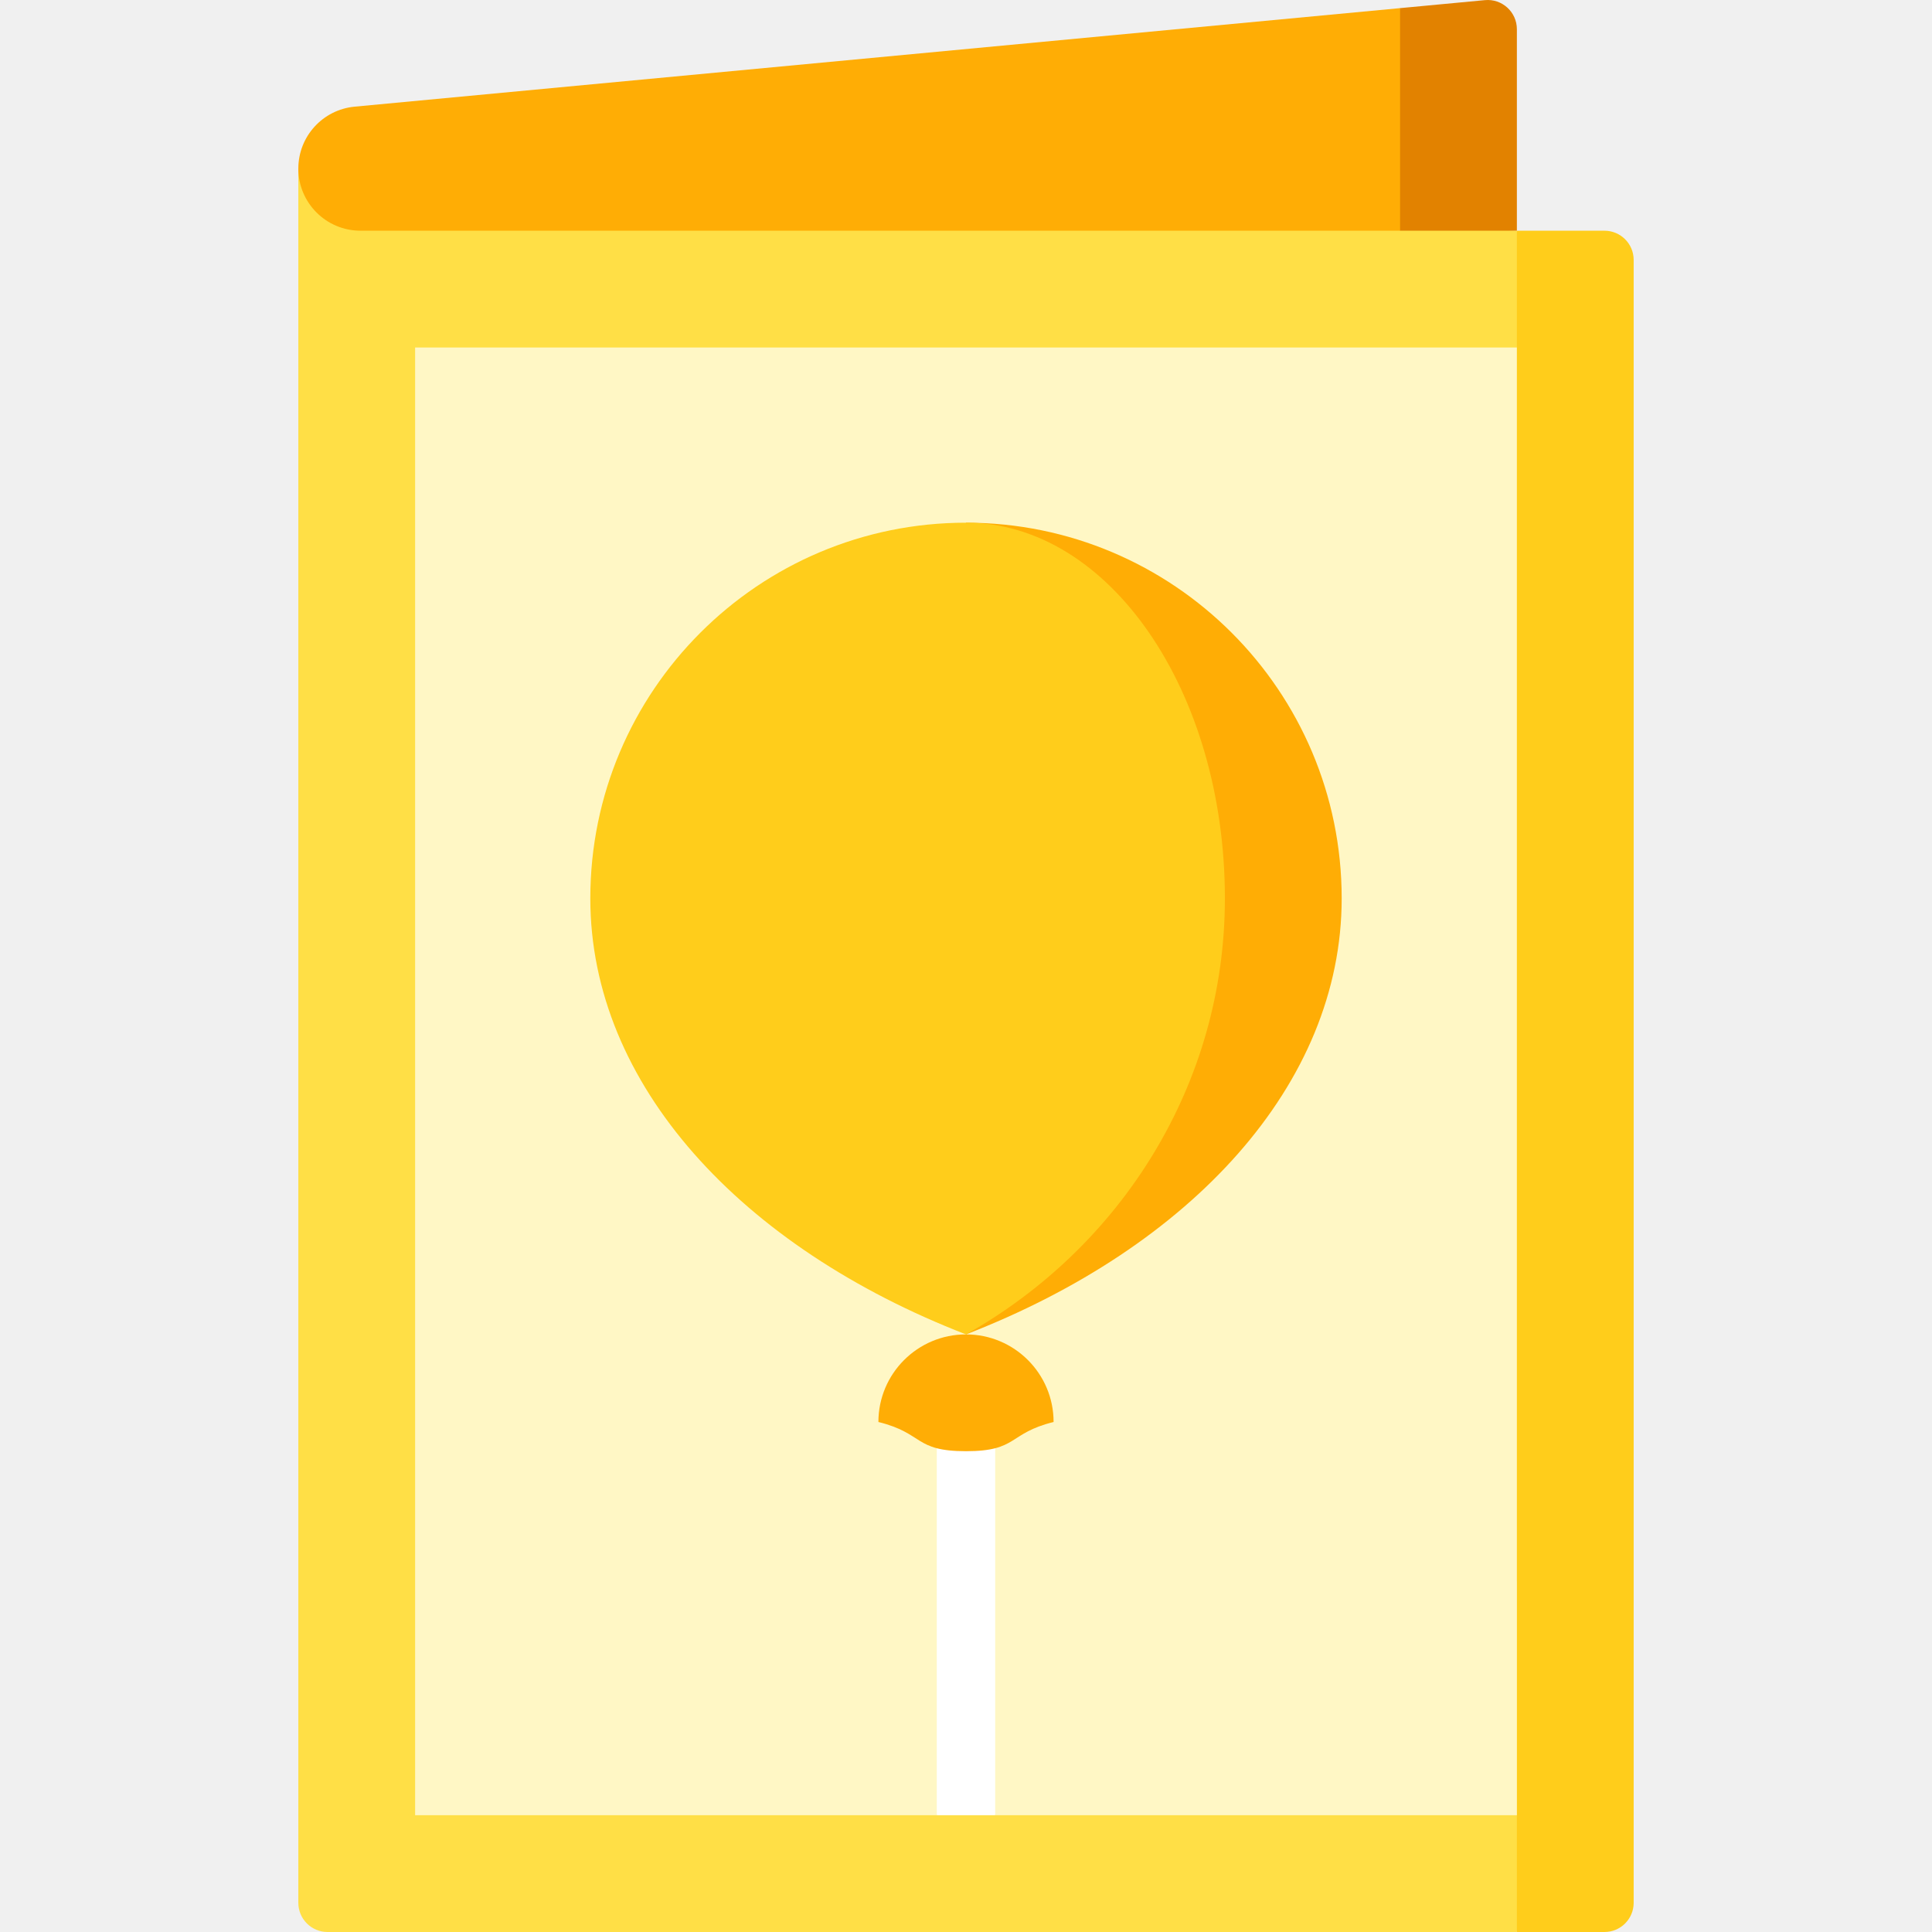
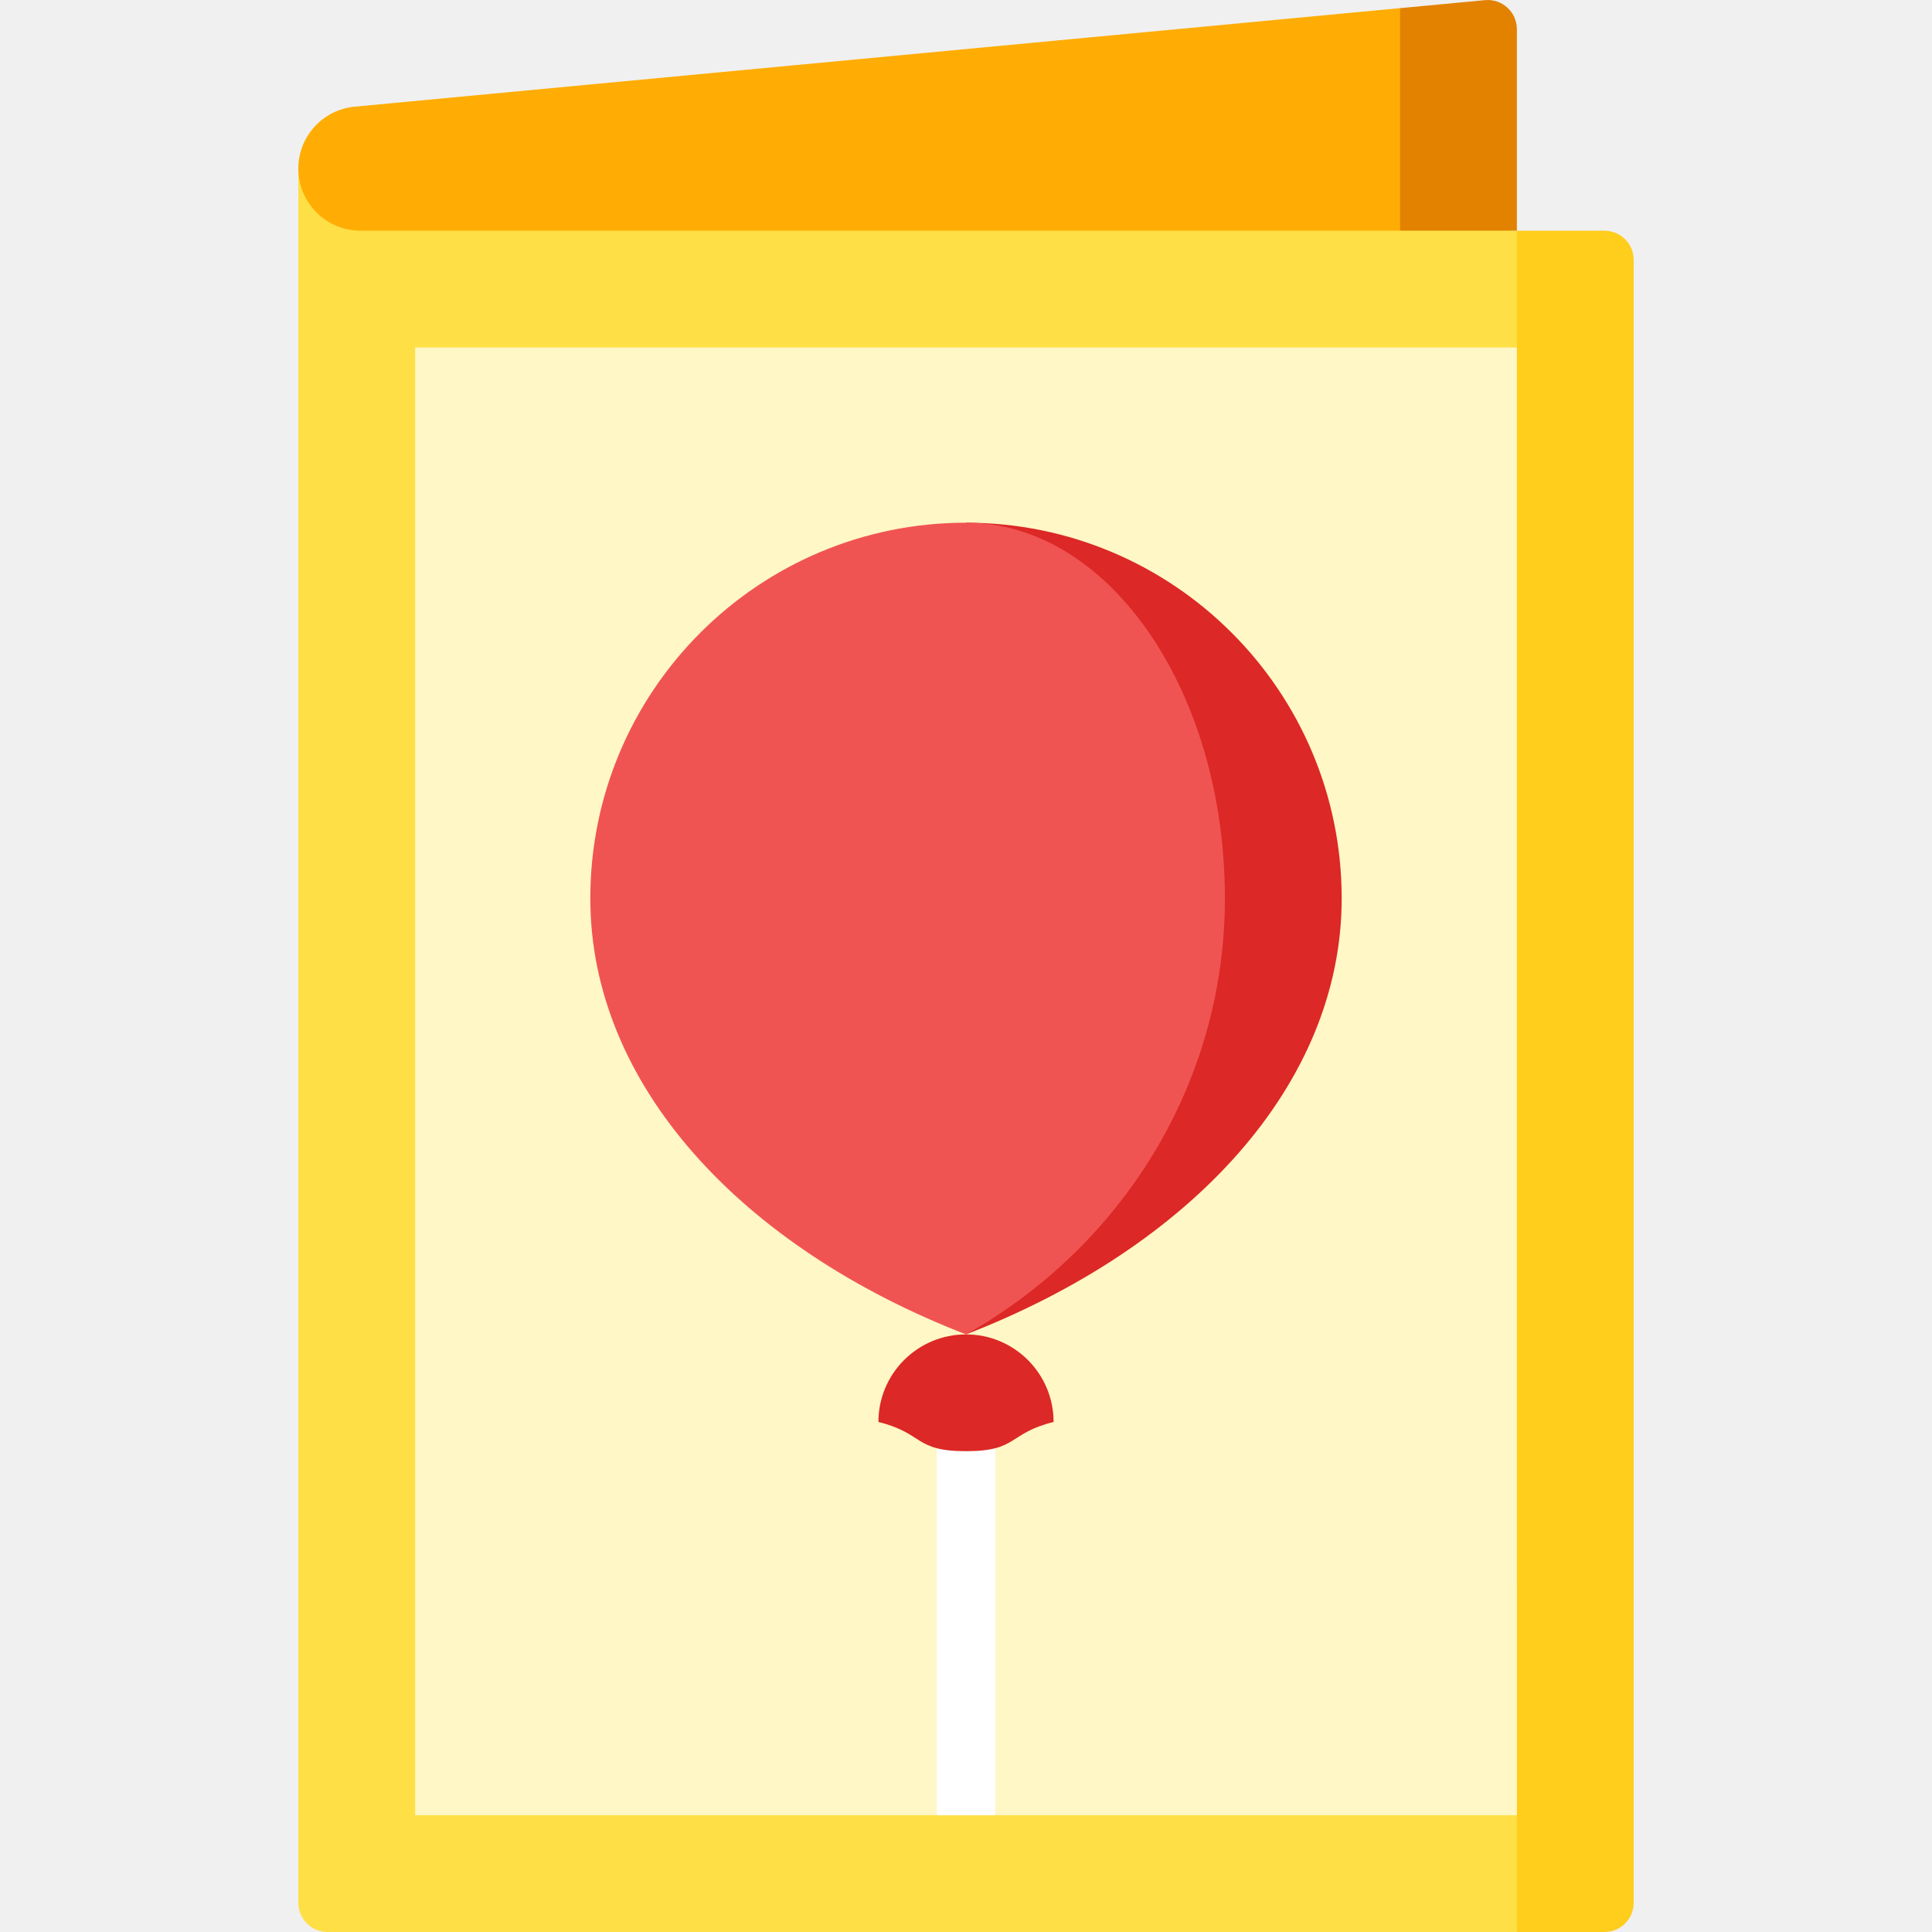
- <svg xmlns="http://www.w3.org/2000/svg" version="1.1" width="512" height="512" x="0" y="0" viewBox="0 0 496.261 496.261" style="enable-background:new 0 0 512 512" xml:space="preserve" class="">
-   <g>
-     <path fill="#ffcd1b" d="m389.63 59.261-105 218.5 105 218.5h22.5a7.5 7.5 0 0 0 7.5-7.5v-422a7.5 7.5 0 0 0-7.5-7.5z" opacity="1" data-original="#ffbe46" class="" />
-     <path fill="#ffdf46" d="M76.63 43.293V488.76a7.5 7.5 0 0 0 7.5 7.5h305.5v-90l-120-157.504 120-159.496v-30z" opacity="1" data-original="#ffd567" class="" />
-     <path fill="#e28200" d="m359.63 2.088-30 28.586 30 28.586h30V7.501c0-4.42-3.803-7.882-8.204-7.467z" opacity="1" data-original="#ff8b2a" class="" />
-     <path fill="#ffad05" d="M91.099 27.397c-8.202.773-14.469 7.659-14.469 15.896 0 8.818 7.149 15.967 15.967 15.967H359.63V2.088z" opacity="1" data-original="#ffa725" class="" />
-     <path fill="#fff7c5" d="M106.63 89.261v377h134l7.5-20 7.5 20h134v-377z" opacity="1" data-original="#ffe7ad" class="" />
-     <path fill="#ffffff" d="M240.63 366.261h15v100h-15z" opacity="1" data-original="#ffffff" />
-     <path fill="#ffad05" d="M248.13 342.76c-12.426 0-22.5 10.073-22.5 22.5 11.74 2.9 9.089 7.5 22.5 7.5s10.76-4.6 22.5-7.5c0-12.426-10.073-22.5-22.5-22.5z" opacity="1" data-original="#ffa725" class="" />
-     <path fill="#ffad05" d="M248.13 134.261v208.5c57.686-22.357 96.5-64.141 96.5-112 0-53.296-43.204-96.5-96.5-96.5z" opacity="1" data-original="#ffa725" class="" />
-     <path fill="#ffcd1b" d="M314.63 230.761c0-53.296-29.773-96.5-66.5-96.5-53.296 0-96.5 43.204-96.5 96.5 0 47.859 38.814 89.643 96.5 112 39.753-22.358 66.5-64.141 66.5-112z" opacity="1" data-original="#ffbe46" class="" />
-   </g>
+ <svg xmlns="http://www.w3.org/2000/svg" id="a" width="512" height="512" viewBox="0 0 512 512">
+   <path d="M401.99,61.14l-108.33,225.43,108.33,225.43h23.21c4.27,0,7.74-3.46,7.74-7.74V68.88c0-4.27-3.46-7.74-7.74-7.74h-23.21Z" style="fill:#ffcd1b; stroke-width:0px;" />
+   <path d="M79.06,44.67v459.6c0,4.27,3.46,7.74,7.74,7.74h315.19v-92.85l-123.81-162.5,123.81-164.55v-30.95L79.06,44.67Z" style="fill:#ffdf46; stroke-width:0px;" />
+   <path d="M371.04,2.15l-30.95,29.49,30.95,29.49h30.95V7.74c0-4.56-3.92-8.13-8.46-7.7l-22.49,2.12Z" style="fill:#e28200; stroke-width:0px;" />
+   <path d="M93.99,28.27c-8.46.8-14.93,7.9-14.93,16.4,0,9.1,7.38,16.47,16.47,16.47h275.5V2.15L93.99,28.27Z" style="fill:#ffad05; stroke-width:0px;" />
+   <path d="M110.01,92.09v388.96h138.25l7.74-20.63,7.74,20.63h138.25V92.09H110.01Z" style="fill:#fff7c5; stroke-width:0px;" />
+   <path d="M248.26,377.88h15.48v103.17h-15.48v-103.17Z" style="fill:#fff; stroke-width:0px;" />
+   <path d="M256,353.63c-12.82,0-23.21,10.39-23.21,23.21,12.11,2.99,9.38,7.74,23.21,7.74s11.1-4.75,23.21-7.74c0-12.82-10.39-23.21-23.21-23.21Z" style="fill:#dc2826; stroke-width:0px;" />
+   <path d="M256,138.52v215.11c59.52-23.07,99.56-66.18,99.56-115.55,0-54.99-44.57-99.56-99.56-99.56h0Z" style="fill:#dc2826; stroke-width:0px;" />
+   <path d="M324.61,238.08c0-54.99-30.72-99.56-68.61-99.56-54.99,0-99.56,44.57-99.56,99.56,0,49.38,40.04,92.49,99.56,115.55,41.01-23.07,68.61-66.18,68.61-115.55h0Z" style="fill:#f05452; stroke-width:0px;" />
</svg>
